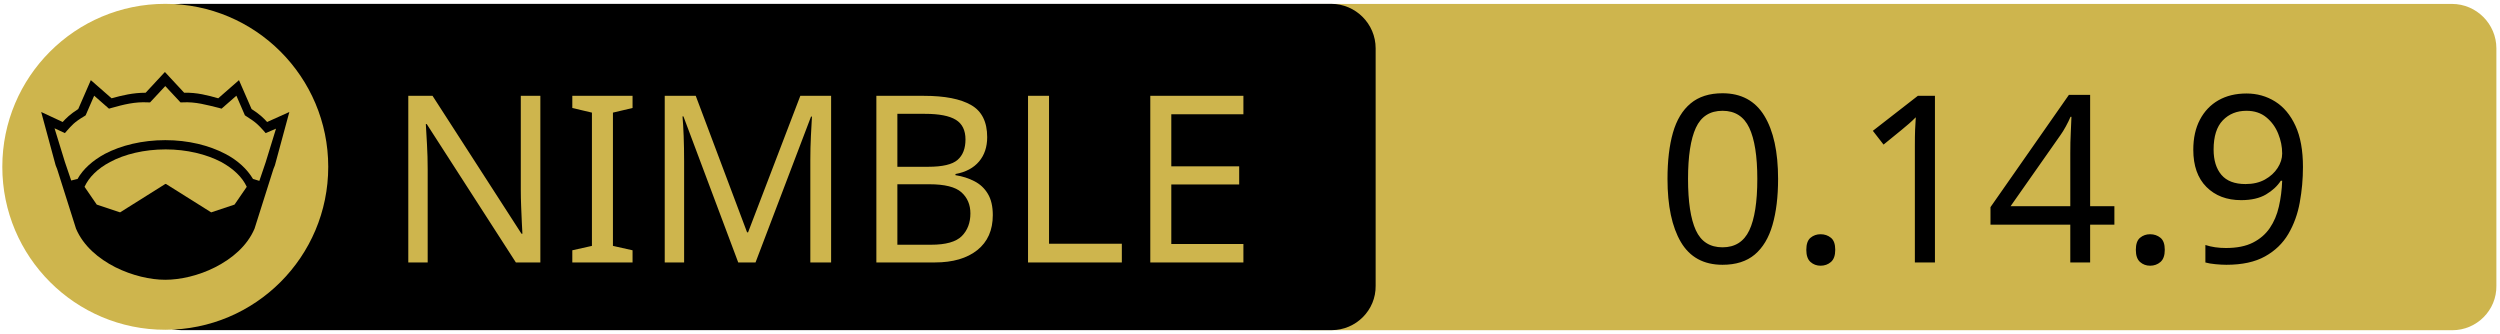
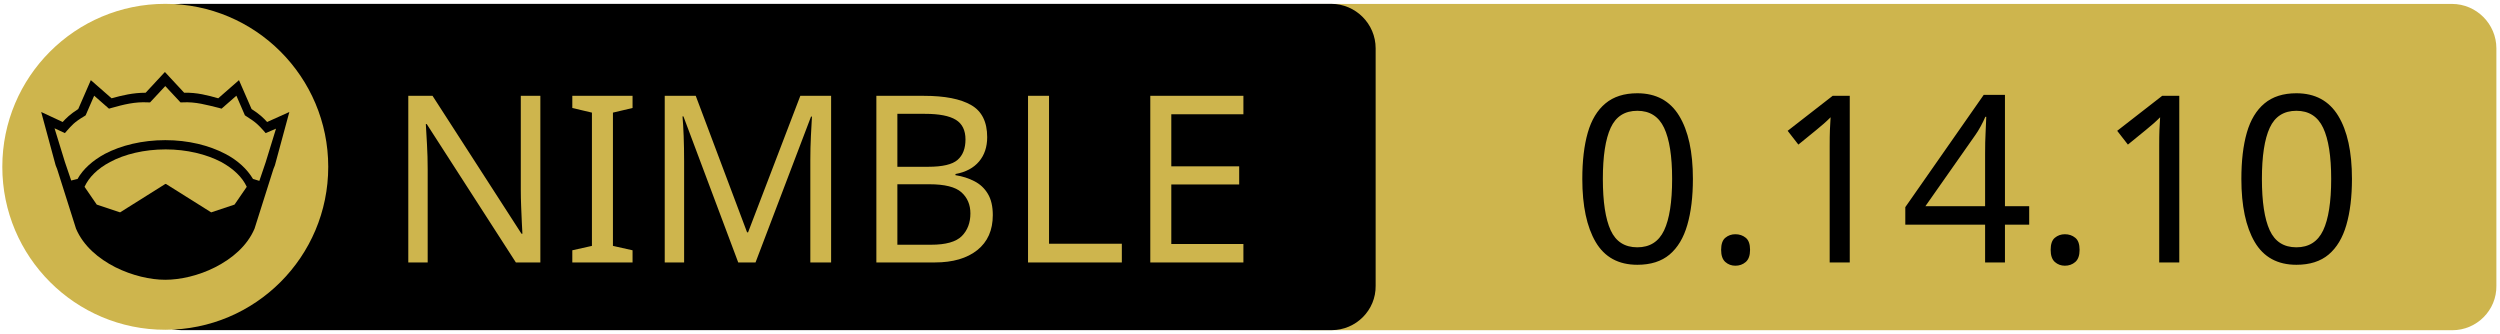
<svg xmlns="http://www.w3.org/2000/svg" xmlns:xlink="http://www.w3.org/1999/xlink" width="675" height="90" xml:space="preserve" version="1.1">
  <a xlink:href="https://github.com/nim-lang/atlas">
    <g>
      <path fill="#CEB54D" id="svg_15" d="m662.123,89.159l-310.5,0c-6.6,0 -12,-5.4 -12,-12l0,-64.1c0,-6.6 5.4,-12 12,-12l310.4,0c6.6,0 12,5.4 12,12l0,64.1c0.1,6.6 -5.3,12 -11.9,12z" />
      <path id="svg_1" d="m359.524,89.139l-310.5,0c-6.6,0 -12,-5.4 -12,-12l0,-64.1c0,-6.6 5.4,-12 12,-12l310.4,0c6.6,0 12,5.4 12,12l0,64.1c0.1,6.6 -5.3,12 -11.9,12z" />
      <rect id="svg_2" fill="none" height="45.9" width="315.3" class="st0" y="24.539" x="60.224" />
      <circle id="svg_4" fill="#CEB54D" r="44" cy="45.039" cx="44.624" class="st1" />
      <g id="XMLID_4_">
        <path id="svg_5" d="m78.124,30.239l-3.9,14.4l-0.4,1l-5.1,16.1c0,0 0,0 0,0c-2,4.7 -6.1,8.1 -10.6,10.4c-4.5,2.3 -9.5,3.4 -13.5,3.4c-4,0 -8.9,-1.1 -13.5,-3.4c-4.5,-2.3 -8.6,-5.7 -10.6,-10.4c0,0 0,0 0,0l-5.1,-16.1l-0.4,-1l-3.9,-14.4l5.8,2.7c0.9,-1 2,-2.1 4.2,-3.5l3.4,-7.8l5.6,4.9c2.9,-0.8 5.8,-1.5 9.2,-1.5l5.2,-5.6l5.2,5.6c3.4,-0.1 6.4,0.7 9.2,1.5l5.6,-4.9l3.4,7.8c2.2,1.4 3.3,2.5 4.2,3.5l6,-2.7z" />
        <g id="XMLID_6_">
          <g id="svg_6">
            <path id="svg_7" fill="#CEB54D" d="m66.624,50.439l-3.3,4.8l-6.3,2.1l-12.1,-7.6c-0.1,-0.1 -0.3,-0.1 -0.4,0l-12.1,7.6l-6.3,-2.1l-3.3,-4.8c1.2,-2.6 3.5,-4.9 6.9,-6.7c3.9,-2.1 9.2,-3.4 15,-3.4c5.7,0 11,1.3 15,3.4c3.3,1.8 5.7,4.1 6.9,6.7z" class="st1" />
          </g>
          <g id="svg_8" />
        </g>
        <g id="XMLID_5_">
          <g id="svg_9">
            <path id="svg_10" fill="#CEB54D" d="m74.524,34.739l-2.8,9.1l-1.7,5l-1.6,-0.5c0,0 -0.1,0 -0.1,0c-1.6,-2.7 -4.2,-5.1 -7.5,-6.8c-4.4,-2.3 -10,-3.7 -16.2,-3.7c-6.2,0 -11.9,1.4 -16.3,3.7c-3.3,1.8 -5.9,4.1 -7.4,6.8c0,0 -0.1,0 -0.1,0l-1.6,0.4l-1.7,-5l-2.8,-9.1l2.8,1.3l0.6,-0.7c1.2,-1.3 1.8,-2.2 4.7,-3.9l0.3,-0.2l2.3,-5.3l4,3.5l0.7,-0.2c3.2,-0.9 6.3,-1.7 9.8,-1.5l0.6,0l4.1,-4.4l4.1,4.4l0.6,0c3.5,-0.2 6.5,0.7 9.8,1.5l0.7,0.2l4,-3.5l2.3,5.3l0.3,0.2c2.9,1.8 3.5,2.6 4.7,3.9l0.6,0.7l2.8,-1.2z" class="st1" />
          </g>
          <g id="svg_11" />
        </g>
      </g>
      <text x="-442" y="-350.021" id="svg_16" font-size="63px" font-family="'PT Sans Caption', 'Tahoma', 'Helvetica Neue Medium', 'PT Sans', sans-serif" fill="#CEB54D" class="st1 st2 st3" transform="matrix(1 0 0 1 546.13 420.879)">NIMBLE</text>
-       <text x="-99.0" y="-350.012" id="svg_17" font-size="63.012px" font-family="'PT Sans Caption', 'Tahoma', 'Helvetica Neue Medium', 'PT Sans', sans-serif" fill="#000000" class="st1 st2 st3" transform="matrix(1 0 0 1 546.13 420.879)">0.14.9</text>
+       <text x="-122.0" y="-350.012" id="svg_17" font-size="63.012px" font-family="'PT Sans Caption', 'Tahoma', 'Helvetica Neue Medium', 'PT Sans', sans-serif" fill="#000000" class="st1 st2 st3" transform="matrix(1 0 0 1 546.13 420.879)">0.14.10</text>
    </g>
  </a>
</svg>
